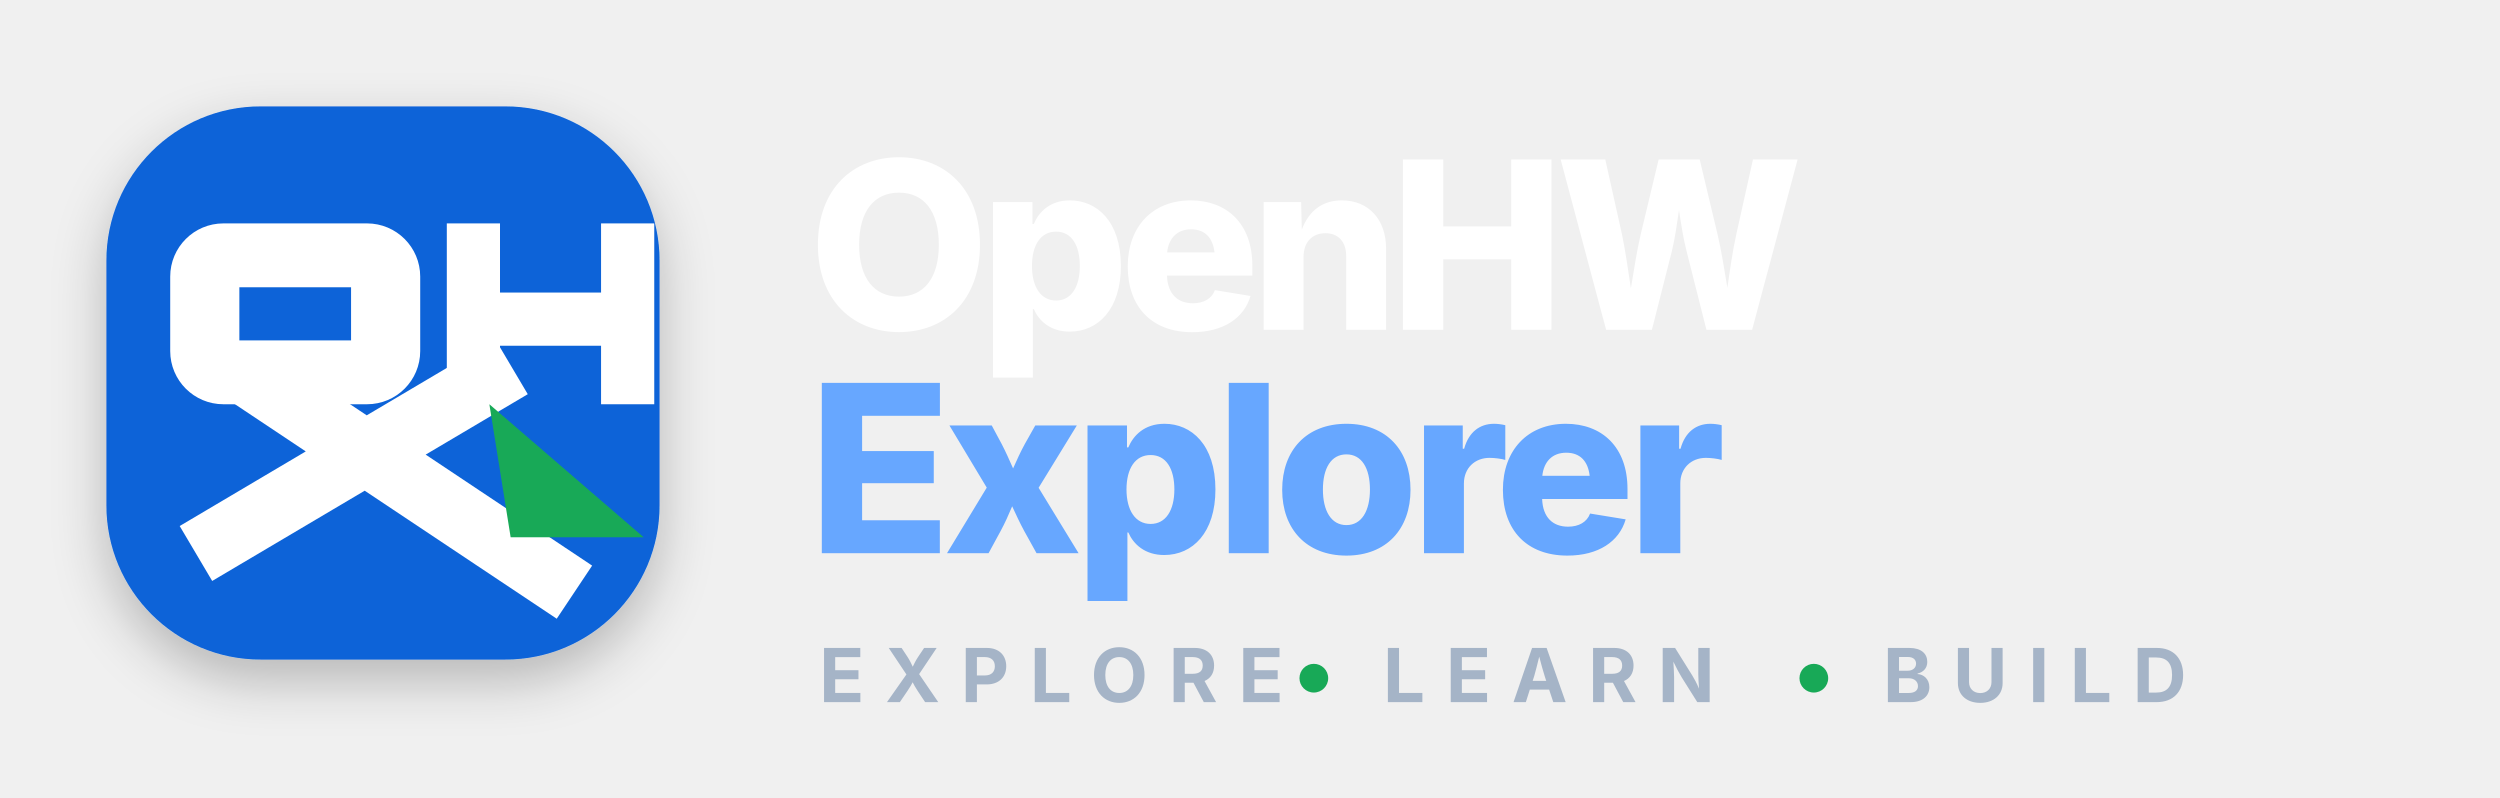
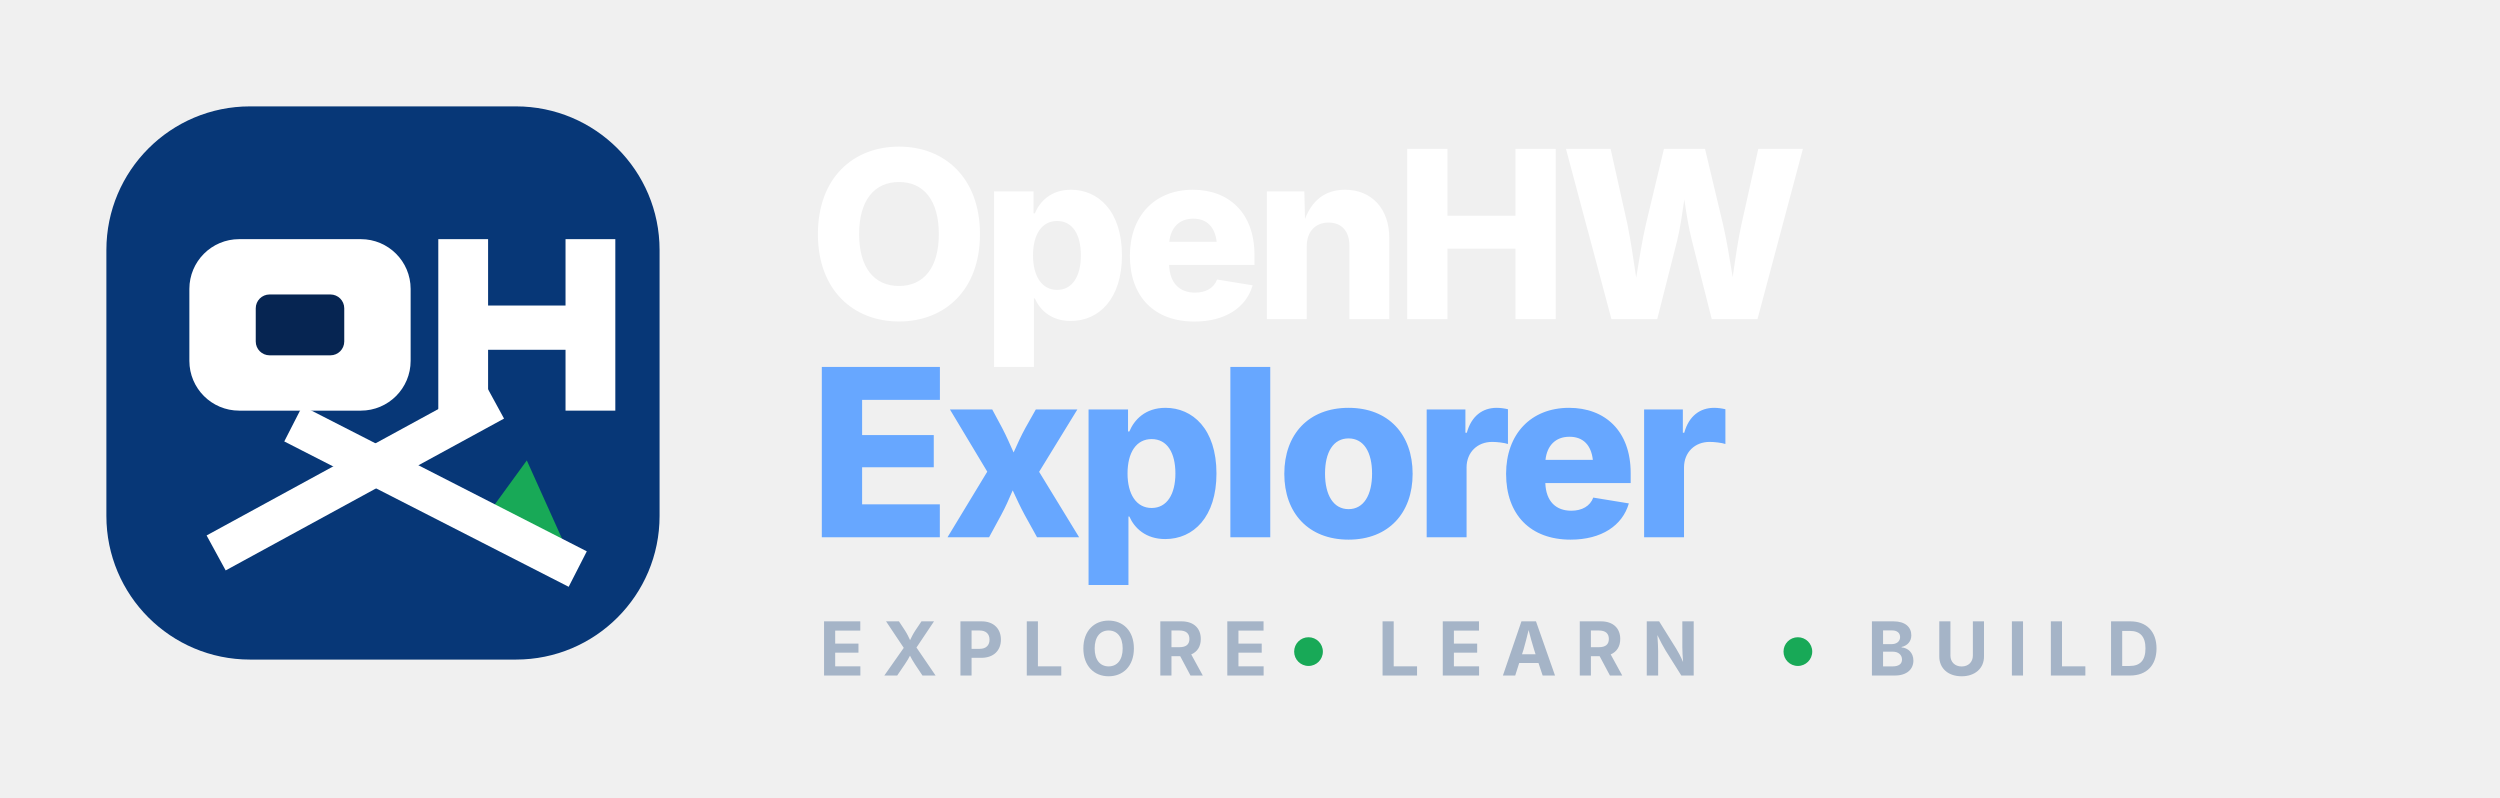
<svg xmlns="http://www.w3.org/2000/svg" viewBox="0 0 470 150" role="img" aria-labelledby="title desc">
  <defs>
-     <linearGradient id="openhw-explorer-mark-gradient" x1="26" x2="112" y1="18" y2="126">
-       <stop stop-color="#0D63D8" />
-       <stop offset="0.48" stop-color="#073D82" />
-       <stop offset="1" stop-color="#061B3F" />
+     <linearGradient id="openhw-explorer-mark-gradient" x1="30" x2="116" y1="22" y2="124">
+       <stop stop-color="#073777" />
+       <stop offset="0.56" stop-color="#062552" />
+       <stop offset="1" stop-color="#03142F" />
    </linearGradient>
-     <filter id="openhw-explorer-mark-shadow" x="-10%" y="-10%" width="120%" height="125%">
-       <feDropShadow dx="0" dy="4" stdDeviation="5" flood-color="#000000" flood-opacity="0.24" />
-     </filter>
  </defs>
-   <rect x="20" y="20" width="104" height="104" rx="29" fill="url(#openhw-explorer-mark-gradient)" filter="url(#openhw-explorer-mark-shadow)" />
-   <path fill="#FFFFFF" fill-rule="evenodd" d="M42 42h27a10 10 0 0 1 10 10v14a10 10 0 0 1-10 10H42a10 10 0 0 1-10-10V52a10 10 0 0 1 10-10Zm3 12v10h21V54H45Z" />
-   <path fill="#FFFFFF" d="M84 42h10v13h19V42h10v34h-10V65H94v11H84V42Z" />
-   <path d="M42 101 91 72M52 74l51 34" fill="none" stroke="#FFFFFF" stroke-linecap="square" stroke-linejoin="round" stroke-width="12" />
-   <path d="M96 101h25L92 76Z" fill="#18A957" />
-   <text x="152" y="62" fill="#FFFFFF" font-family="Inter, Arial, Helvetica, system-ui, sans-serif" font-size="44" font-weight="800" letter-spacing="-1.8">OpenHW</text>
-   <text x="152" y="104" fill="#67A7FF" font-family="Inter, Arial, Helvetica, system-ui, sans-serif" font-size="44" font-weight="800" letter-spacing="-1.5">Explorer</text>
-   <text x="154" y="132" fill="#A5B4C7" font-family="Inter, Arial, Helvetica, system-ui, sans-serif" font-size="14" font-weight="700" letter-spacing="3.9">EXPLORE</text>
-   <circle cx="247" cy="127.5" r="2.7" fill="#18A957" />
-   <text x="260" y="132" fill="#A5B4C7" font-family="Inter, Arial, Helvetica, system-ui, sans-serif" font-size="14" font-weight="700" letter-spacing="3.9">LEARN</text>
-   <circle cx="341" cy="127.5" r="2.7" fill="#18A957" />
-   <text x="354" y="132" fill="#A5B4C7" font-family="Inter, Arial, Helvetica, system-ui, sans-serif" font-size="14" font-weight="700" letter-spacing="3.9">BUILD</text>
+   <rect x="20" y="20" width="104" height="104" rx="27" fill="url(#openhw-explorer-mark-gradient)" />
+   <g transform="translate(20 20) scale(1.04)">
+     <rect x="15" y="24" width="40" height="31" rx="9" fill="#FFFFFF" />
+     <rect x="27" y="34" width="16" height="11" rx="2.5" fill="#062552" />
+     <path fill="#FFFFFF" d="M60 24h9v12h14V24h9v31h-9V44H69v11h-9V24Z" />
+     <path d="M68 75 85 84 76 64Z" fill="#18A957" />
+     <path d="M23 79 67 55" fill="none" stroke="#FFFFFF" stroke-linecap="square" stroke-linejoin="round" stroke-width="7.2" />
+     <path d="M37 59 82 82" fill="none" stroke="#FFFFFF" stroke-linecap="square" stroke-linejoin="round" stroke-width="7.2" />
+   </g>
+   <text x="152" y="60" fill="#FFFFFF" font-family="Inter, Arial, Helvetica, system-ui, sans-serif" font-size="44" font-weight="800" letter-spacing="-1.6">OpenHW</text>
+   <text x="152" y="101" fill="#67A7FF" font-family="Inter, Arial, Helvetica, system-ui, sans-serif" font-size="44" font-weight="800" letter-spacing="-1.4">Explorer</text>
+   <text x="154" y="127" fill="#A5B4C7" font-family="Inter, Arial, Helvetica, system-ui, sans-serif" font-size="14" font-weight="700" letter-spacing="3.4">EXPLORE</text>
+   <circle cx="246" cy="122.5" r="2.7" fill="#18A957" />
+   <text x="259" y="127" fill="#A5B4C7" font-family="Inter, Arial, Helvetica, system-ui, sans-serif" font-size="14" font-weight="700" letter-spacing="3.4">LEARN</text>
+   <circle cx="338" cy="122.5" r="2.7" fill="#18A957" />
+   <text x="351" y="127" fill="#A5B4C7" font-family="Inter, Arial, Helvetica, system-ui, sans-serif" font-size="14" font-weight="700" letter-spacing="3.4">BUILD</text>
</svg>
